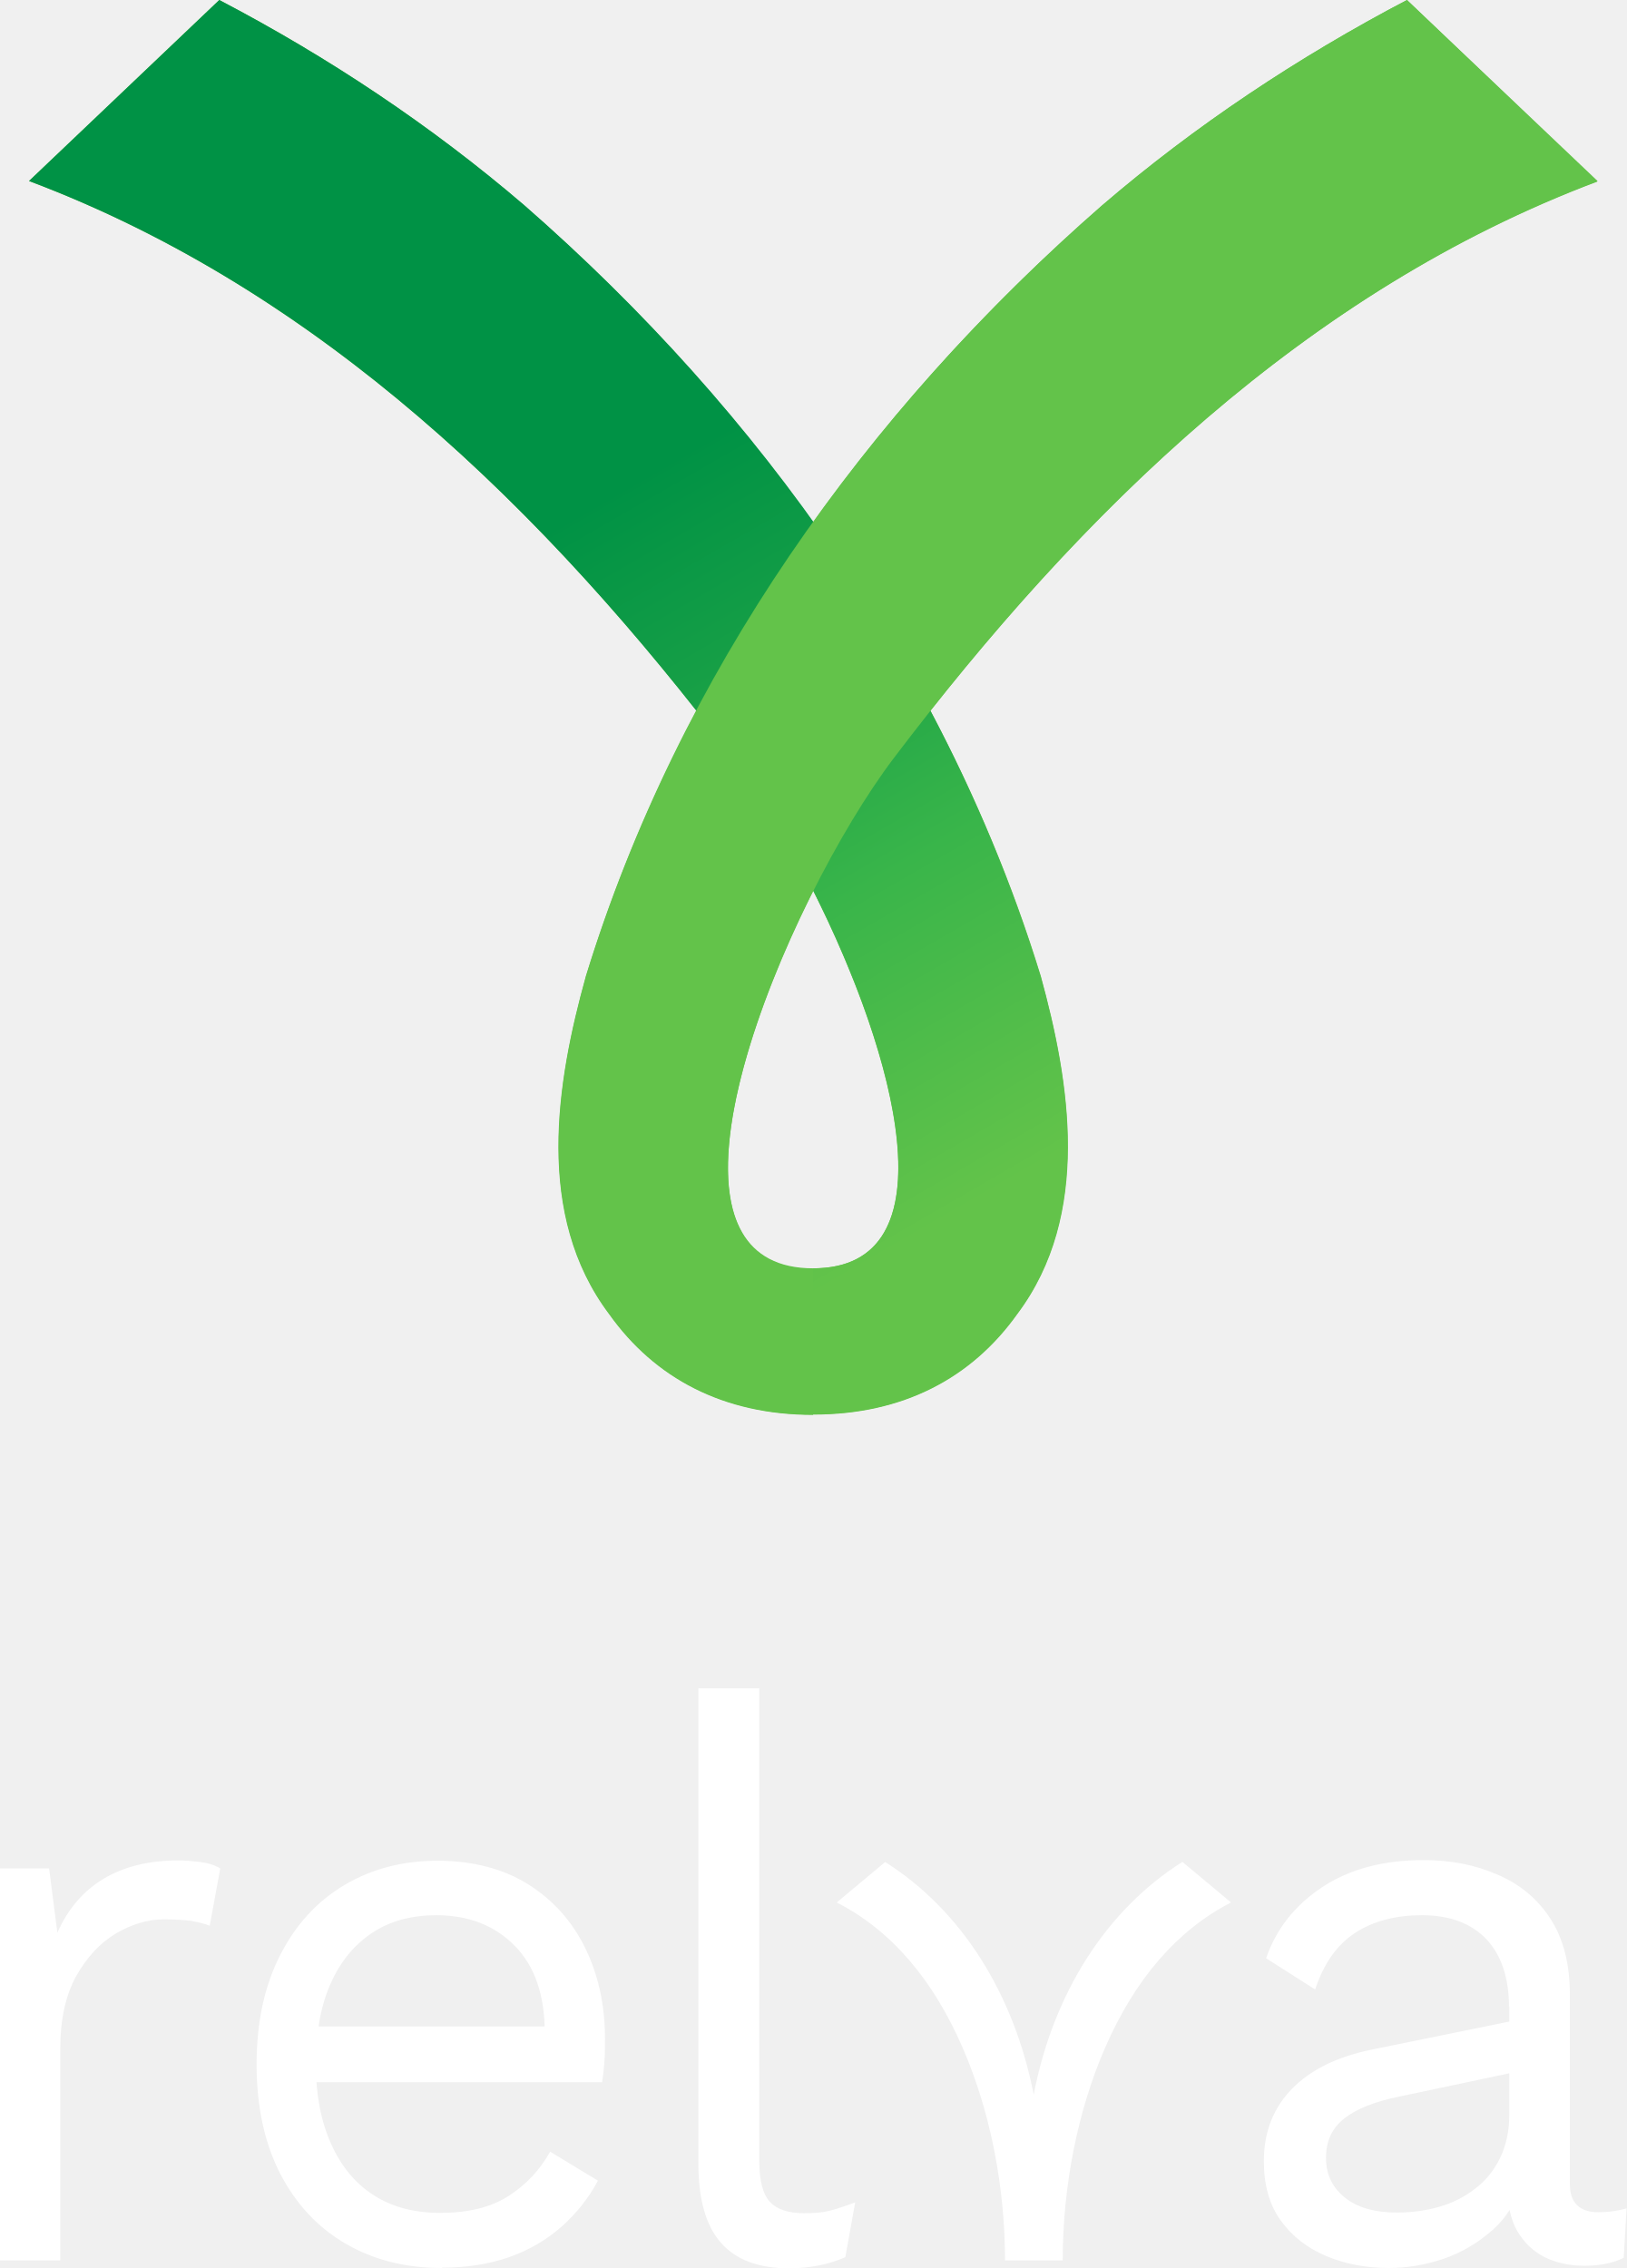
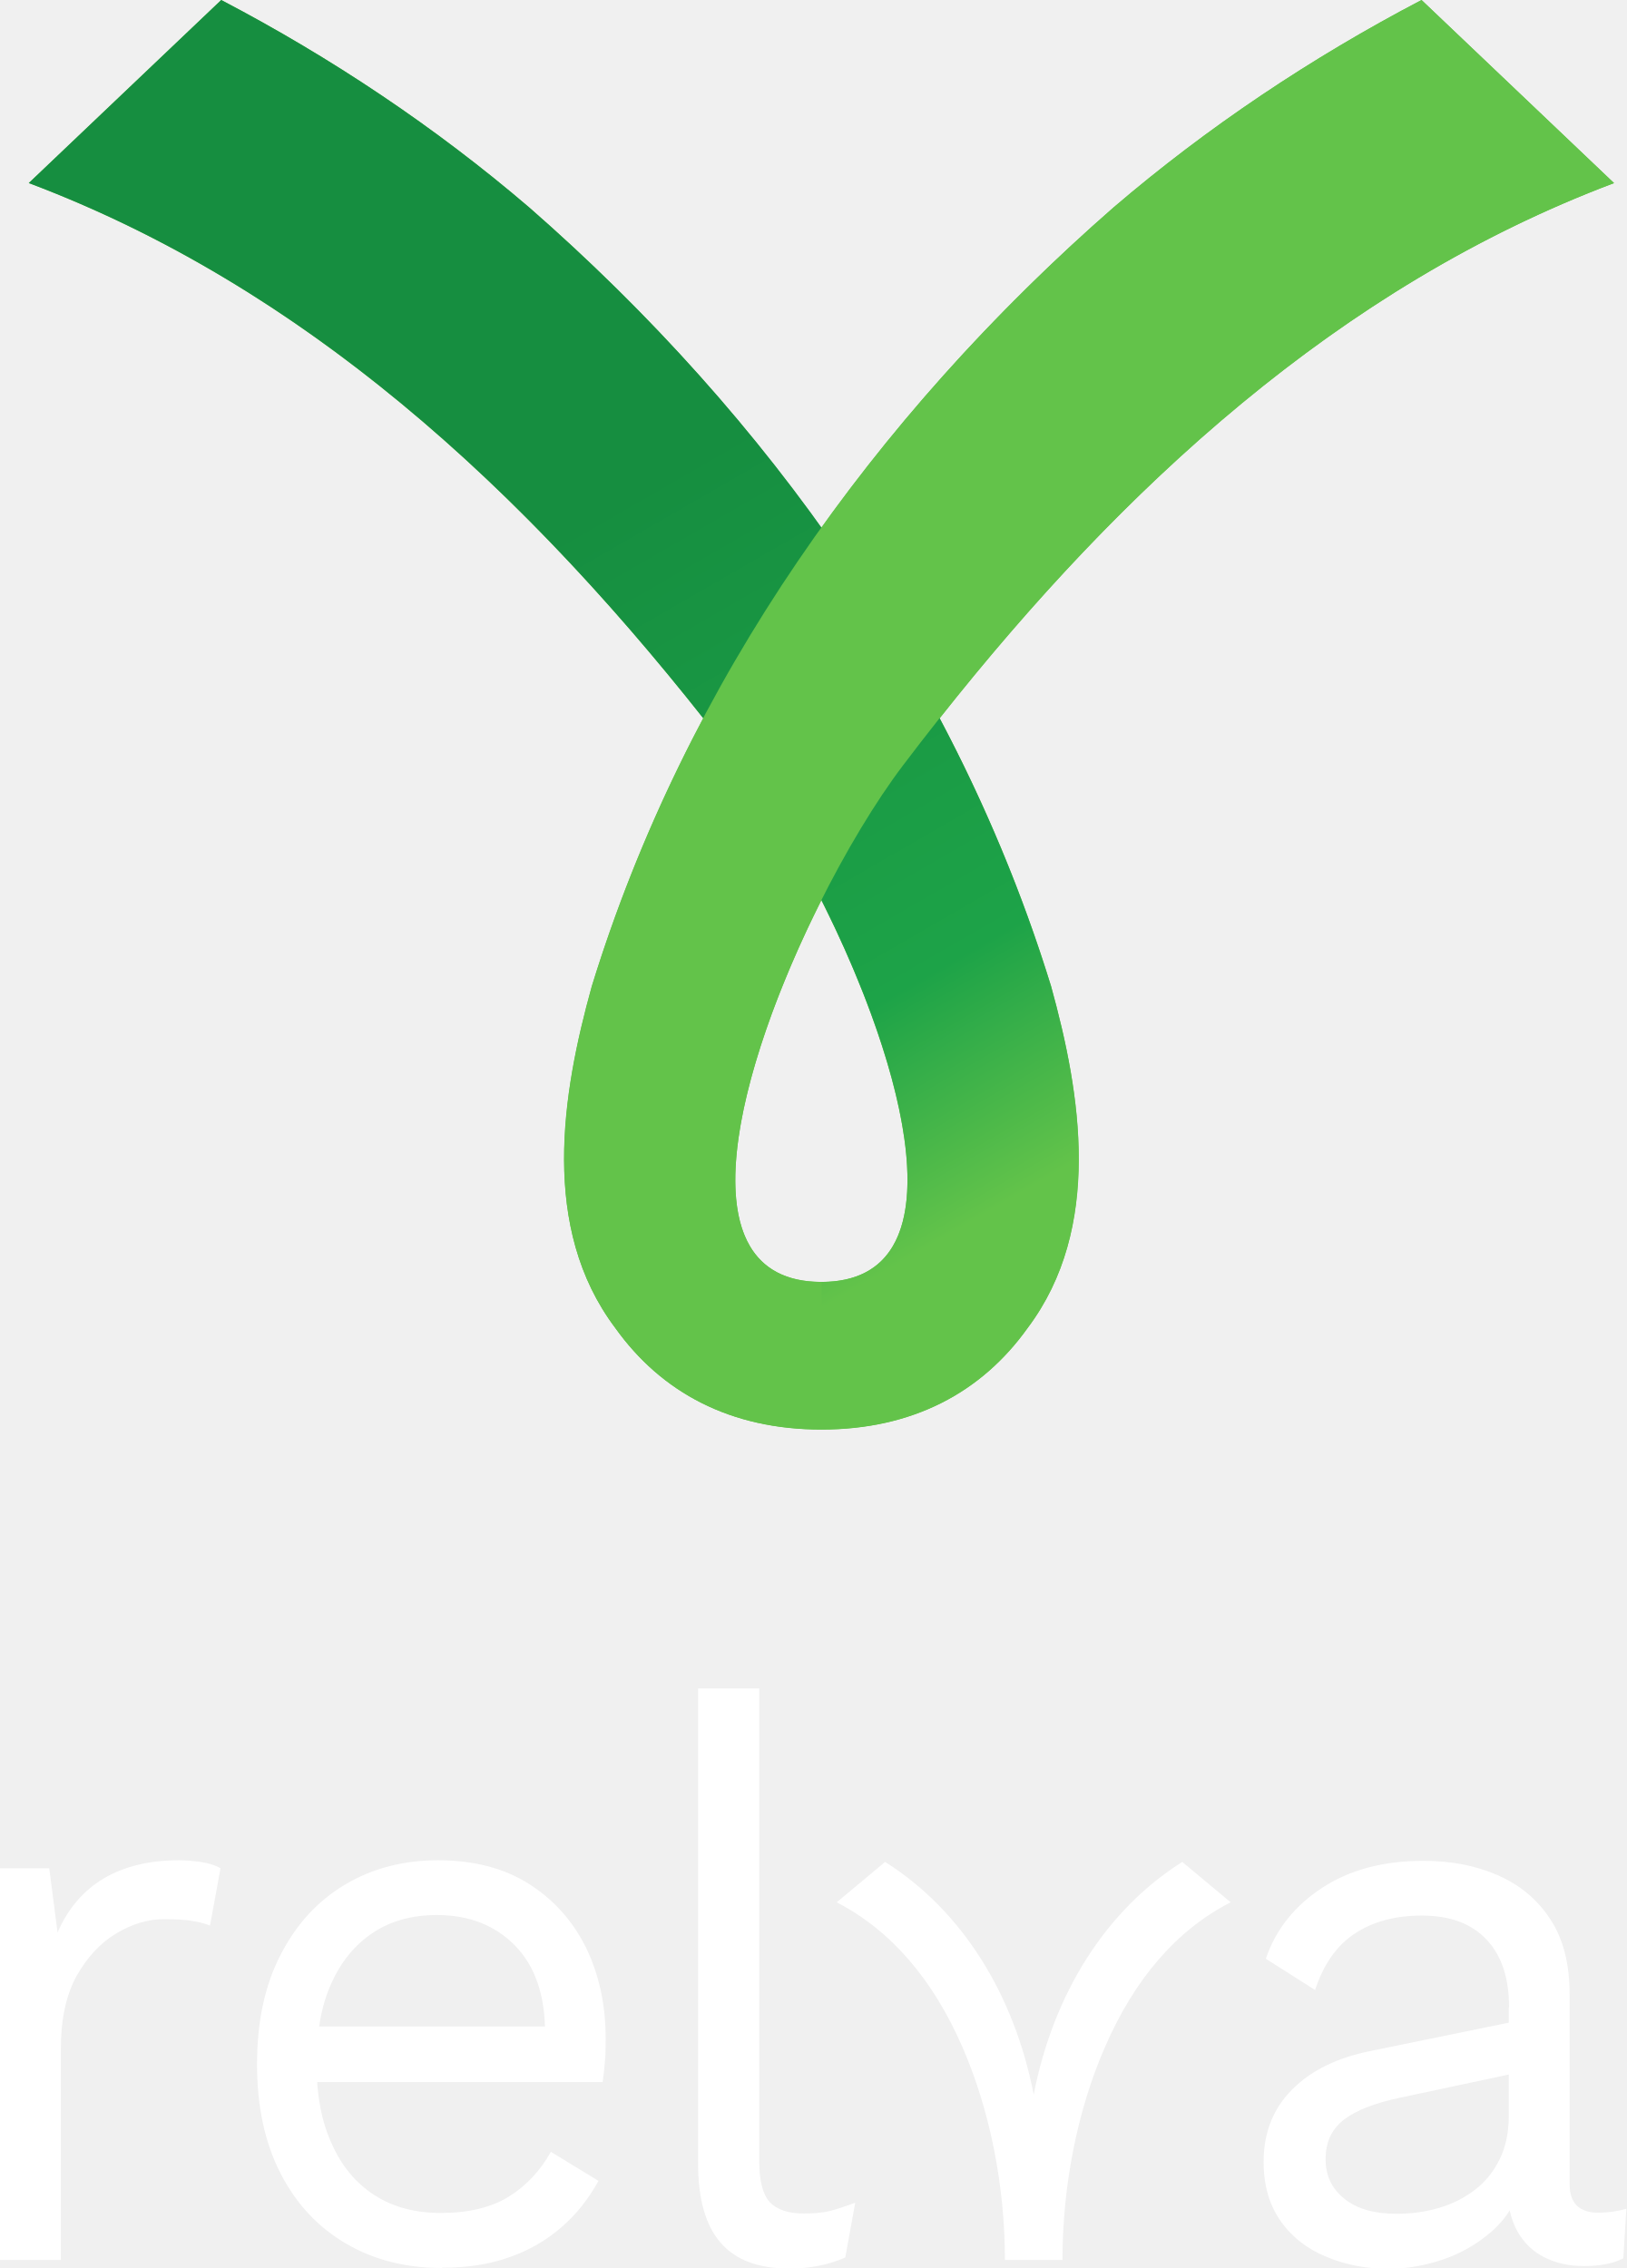
- <svg xmlns="http://www.w3.org/2000/svg" id="Layer_2" data-name="Layer 2" viewBox="0 0 51.02 71.17">
+ <svg xmlns="http://www.w3.org/2000/svg" xmlns:xlink="http://www.w3.org/1999/xlink" id="Layer_2" data-name="Layer 2" viewBox="0 0 58.78 81.99">
  <defs>
    <style>
      .cls-1 {
        fill: url(#linear-gradient);
      }

      .cls-2 {
        fill: #fff;
      }

      .cls-3 {
        fill: #63c34a;
      }
    </style>
-     <linearGradient id="linear-gradient" x1="31.42" y1="42.32" x2="6.96" y2="-.04" gradientUnits="userSpaceOnUse">
+     <linearGradient id="linear-gradient" x1="75.58" y1="104.82" x2="15" y2="-.11" gradientUnits="userSpaceOnUse">
      <stop offset=".09" stop-color="#63c34a" />
-       <stop offset=".3" stop-color="#39b54a" />
-       <stop offset=".47" stop-color="#169f46" />
-       <stop offset=".6" stop-color="#009245" />
+       <stop offset=".24" stop-color="#1da348" />
+       <stop offset=".6" stop-color="#168e40" />
    </linearGradient>
+     <symbol id="New_Symbol" data-name="New Symbol" viewBox="0 0 121.9 109.95">
+       <g>
+         <path class="cls-3" d="M121.9,14.08L107.1,0c-8.46,4.43-16.46,9.77-23.7,15.97-8.43,7.37-16,15.62-22.45,24.63-6.45-9.01-14.02-17.26-22.45-24.63C31.26,9.77,23.26,4.43,14.8,0L0,14.08c21.13,7.96,37.87,23.46,51.87,41.17-3.47,6.56-6.36,13.44-8.57,20.62-2.3,8.28-3.98,18.58,1.8,26.27,3.55,4.98,8.87,7.82,15.86,7.82h0c6.99,0,12.31-2.84,15.86-7.82,5.78-7.7,4.09-18,1.8-26.27-2.21-7.18-5.1-14.06-8.57-20.62,14-17.71,30.73-33.21,51.87-41.17ZM60.95,98.6c-10.93,0-6.44-16.57,0-29.36,6.44,12.79,10.93,29.36,0,29.36Z" />
+         <g>
+           <path class="cls-1" d="M78.61,75.86c-7.22-23.45-21.66-43.76-40.11-59.89C31.26,9.77,23.26,4.43,14.8,0L0,14.08c22.57,8.5,40.12,25.59,54.68,44.8,8.34,11,20.66,39.72,6.27,39.72,0,0,0,11.35,0,11.35,6.99,0,12.31-2.84,15.86-7.82,5.78-7.7,4.09-18,1.8-26.27Z" />
+           <path class="cls-3" d="M107.1,0c-8.46,4.43-16.46,9.77-23.7,15.97-18.45,16.13-32.89,36.44-40.11,59.89-2.3,8.28-3.98,18.58,1.8,26.27,3.55,4.98,8.87,7.82,15.86,7.82,0,0,0-11.35,0-11.35-14.39,0-2.06-28.72,6.27-39.72,14.56-19.21,32.11-36.3,54.68-44.8L107.1,0Z" />
+         </g>
+       </g>
+     </symbol>
  </defs>
  <g id="Layer_1-2" data-name="Layer 1">
    <g>
-       <path class="cls-2" d="M0,70.93v-12.3h1.54l.26,2.02c.33-.75.82-1.32,1.46-1.7.64-.38,1.42-.57,2.34-.57.21,0,.43.02.68.05.25.03.46.1.63.2l-.33,1.8c-.17-.07-.36-.11-.57-.15-.21-.03-.5-.05-.88-.05-.49,0-.99.15-1.49.44-.5.3-.91.74-1.25,1.34-.33.6-.5,1.36-.5,2.28v6.64H0ZM13.86,71.17c-1.13,0-2.13-.25-3.01-.76-.88-.51-1.56-1.24-2.06-2.2-.49-.96-.74-2.1-.74-3.43s.25-2.47.74-3.43c.49-.96,1.16-1.69,2.02-2.2.86-.51,1.83-.76,2.92-.76s2.06.25,2.84.74,1.38,1.16,1.79,2c.41.84.62,1.79.62,2.84,0,.28,0,.53-.02.76-.02.23-.04.43-.07.61h-9.6v-1.75h8.77l-.97.2c0-1.18-.31-2.09-.94-2.73-.63-.64-1.45-.96-2.46-.96-.78,0-1.45.18-2.01.55-.56.37-1,.9-1.31,1.6-.31.7-.46,1.54-.46,2.52s.16,1.8.48,2.51c.32.71.76,1.24,1.34,1.61.58.37,1.27.55,2.08.55.87,0,1.58-.17,2.13-.52s.99-.81,1.32-1.4l1.5.91c-.3.56-.69,1.04-1.15,1.45-.47.41-1.01.73-1.64.95-.63.22-1.33.33-2.1.33ZM23.82,52.97v14.83c0,.62.11,1.05.33,1.29.22.24.58.36,1.07.36.32,0,.58-.02.78-.07.21-.05.48-.14.83-.27l-.31,1.72c-.25.11-.53.2-.83.26-.3.06-.61.09-.93.09-.97,0-1.68-.27-2.15-.81-.47-.54-.7-1.37-.7-2.48v-14.91h1.9ZM47.34,62.98c0-.92-.24-1.63-.71-2.13-.48-.5-1.15-.75-2.02-.75-.82,0-1.52.18-2.09.55s-.99.96-1.26,1.78l-1.54-.98c.32-.92.9-1.66,1.76-2.23.86-.57,1.92-.85,3.18-.85.86,0,1.63.15,2.33.46.7.3,1.25.76,1.65,1.38.4.61.61,1.41.61,2.37v5.95c0,.59.3.89.9.89.3,0,.59-.04.88-.12l-.09,1.55c-.32.16-.73.25-1.24.25-.46,0-.87-.09-1.24-.27-.36-.18-.65-.46-.86-.82-.21-.37-.31-.83-.31-1.39v-.25l.48.07c-.19.64-.51,1.16-.97,1.56-.46.4-.97.7-1.54.89-.57.19-1.13.28-1.69.28-.7,0-1.35-.12-1.95-.37-.6-.25-1.08-.62-1.44-1.12-.36-.5-.53-1.12-.53-1.86,0-.92.3-1.68.89-2.28.59-.6,1.42-1,2.48-1.22l4.71-.96v1.62l-3.83.81c-.78.16-1.35.39-1.73.69-.38.3-.57.71-.57,1.23s.19.92.58,1.24c.39.32.94.48,1.65.48.46,0,.9-.06,1.32-.18.42-.12.8-.31,1.13-.57.33-.25.59-.57.78-.96.19-.39.29-.84.29-1.37v-3.39ZM37.09,58.43c-2.39,1.51-4.05,4.13-4.66,7.3-.62-3.17-2.27-5.79-4.66-7.3l-1.52,1.27c1.69.86,3.02,2.4,3.96,4.58.85,1.96,1.32,4.32,1.32,6.65h1.81c0-2.33.47-4.69,1.32-6.65.94-2.17,2.27-3.71,3.96-4.58l-1.52-1.27Z" />
-       <path class="cls-3" d="M50.12,5.68l-5.98-5.68c-3.41,1.79-6.65,3.94-9.57,6.45-3.4,2.97-6.46,6.3-9.06,9.94-2.6-3.64-5.66-6.97-9.06-9.94C13.53,3.94,10.3,1.79,6.88,0L.91,5.68c8.53,3.21,15.29,9.47,20.94,16.62-1.4,2.65-2.57,5.42-3.46,8.32-.93,3.34-1.61,7.5.73,10.61,1.43,2.01,3.58,3.16,6.4,3.16h0c2.82,0,4.97-1.15,6.4-3.16,2.33-3.11,1.65-7.27.73-10.61-.89-2.9-2.06-5.67-3.46-8.32,5.65-7.15,12.41-13.41,20.94-16.62ZM25.51,39.8c-4.41,0-2.6-6.69,0-11.85,2.6,5.16,4.41,11.85,0,11.85Z" />
-       <g>
-         <path class="cls-1" d="M32.64,30.62c-2.91-9.47-8.74-17.67-16.19-24.18C13.53,3.94,10.3,1.79,6.88,0L.91,5.68c9.11,3.43,16.2,10.33,22.07,18.09,3.37,4.44,8.34,16.03,2.53,16.03,0,0,0,4.58,0,4.58,2.82,0,4.97-1.15,6.4-3.16,2.33-3.11,1.65-7.27.73-10.61Z" />
-         <path class="cls-3" d="M44.14,0c-3.41,1.79-6.65,3.94-9.57,6.45-7.45,6.51-13.28,14.71-16.19,24.18-.93,3.34-1.61,7.5.73,10.61,1.43,2.01,3.58,3.16,6.4,3.16,0,0,0-4.58,0-4.58-5.81,0-.83-11.59,2.53-16.03,5.88-7.75,12.96-14.66,22.07-18.09L44.14,0Z" />
-       </g>
+       <path class="cls-2" d="M0,81.71v-14.17h1.78l.3,2.32c.38-.87.94-1.52,1.68-1.96.74-.43,1.64-.65,2.7-.65.24,0,.5.02.78.06.28.04.52.11.73.23l-.38,2.07c-.2-.08-.42-.13-.66-.17-.24-.04-.57-.06-1.01-.06-.57,0-1.14.17-1.71.51-.57.34-1.05.85-1.44,1.54-.38.69-.57,1.56-.57,2.62v7.65H0ZM15.97,81.99c-1.3,0-2.45-.29-3.46-.88-1.01-.59-1.8-1.43-2.37-2.54-.57-1.11-.85-2.42-.85-3.95s.28-2.85.85-3.95c.57-1.11,1.34-1.95,2.33-2.54.99-.59,2.11-.88,3.37-.88s2.37.28,3.27.85,1.59,1.34,2.07,2.31c.47.97.71,2.06.71,3.27,0,.32,0,.61-.03.88-.02.26-.05.5-.08.71h-11.06v-2.01h10.1l-1.12.23c0-1.36-.36-2.41-1.08-3.15-.72-.74-1.67-1.11-2.83-1.11-.89,0-1.67.21-2.31.64-.65.43-1.15,1.04-1.51,1.84-.36.8-.53,1.77-.53,2.9s.18,2.08.55,2.89c.36.81.88,1.43,1.55,1.86.67.43,1.46.64,2.4.64,1,0,1.82-.2,2.45-.59s1.14-.94,1.52-1.62l1.72,1.05c-.35.64-.79,1.2-1.33,1.67-.54.47-1.17.84-1.89,1.09-.72.26-1.53.38-2.42.38ZM27.44,61.03v17.09c0,.72.13,1.21.38,1.49.26.27.67.41,1.23.41.36,0,.67-.03.9-.08.24-.06.56-.16.96-.31l-.36,1.98c-.29.13-.61.23-.96.3-.35.07-.7.1-1.07.1-1.11,0-1.94-.31-2.48-.94-.54-.62-.81-1.58-.81-2.86v-17.17h2.19ZM54.54,72.56c0-1.06-.27-1.87-.82-2.45-.55-.58-1.32-.86-2.33-.86-.95,0-1.75.21-2.41.64s-1.14,1.11-1.45,2.05l-1.78-1.13c.36-1.06,1.04-1.91,2.03-2.56.99-.65,2.21-.98,3.67-.98.99,0,1.88.17,2.68.52.8.35,1.44.88,1.9,1.59.47.71.7,1.62.7,2.73v6.86c0,.68.35,1.02,1.04,1.02.35,0,.68-.05,1.01-.14l-.11,1.79c-.37.19-.84.28-1.42.28-.53,0-1-.1-1.42-.31-.42-.21-.75-.52-.99-.95-.24-.43-.36-.96-.36-1.6v-.28l.55.09c-.22.74-.59,1.34-1.12,1.8-.53.46-1.12.8-1.78,1.02-.66.22-1.31.33-1.94.33-.8,0-1.55-.14-2.24-.43-.69-.28-1.25-.71-1.66-1.29-.41-.58-.62-1.29-.62-2.14,0-1.06.34-1.93,1.03-2.62.68-.69,1.64-1.16,2.86-1.4l5.42-1.11v1.87l-4.41.94c-.89.19-1.56.45-2,.79-.44.34-.66.81-.66,1.42s.22,1.06.67,1.43c.45.37,1.08.55,1.9.55.53,0,1.04-.07,1.52-.21.48-.14.92-.36,1.3-.65.38-.29.68-.66.9-1.11.22-.44.33-.97.33-1.57v-3.91ZM42.73,67.31c-2.76,1.74-4.66,4.76-5.37,8.41-.71-3.65-2.61-6.67-5.37-8.41l-1.75,1.46c1.94,1,3.48,2.77,4.56,5.27.98,2.26,1.52,4.98,1.52,7.66h2.08c0-2.68.54-5.41,1.52-7.66,1.08-2.51,2.62-4.28,4.56-5.27l-1.75-1.46Z" />
+       <use width="121.9" height="109.95" transform="translate(1.04) scale(.47)" xlink:href="#New_Symbol" />
    </g>
  </g>
</svg>
